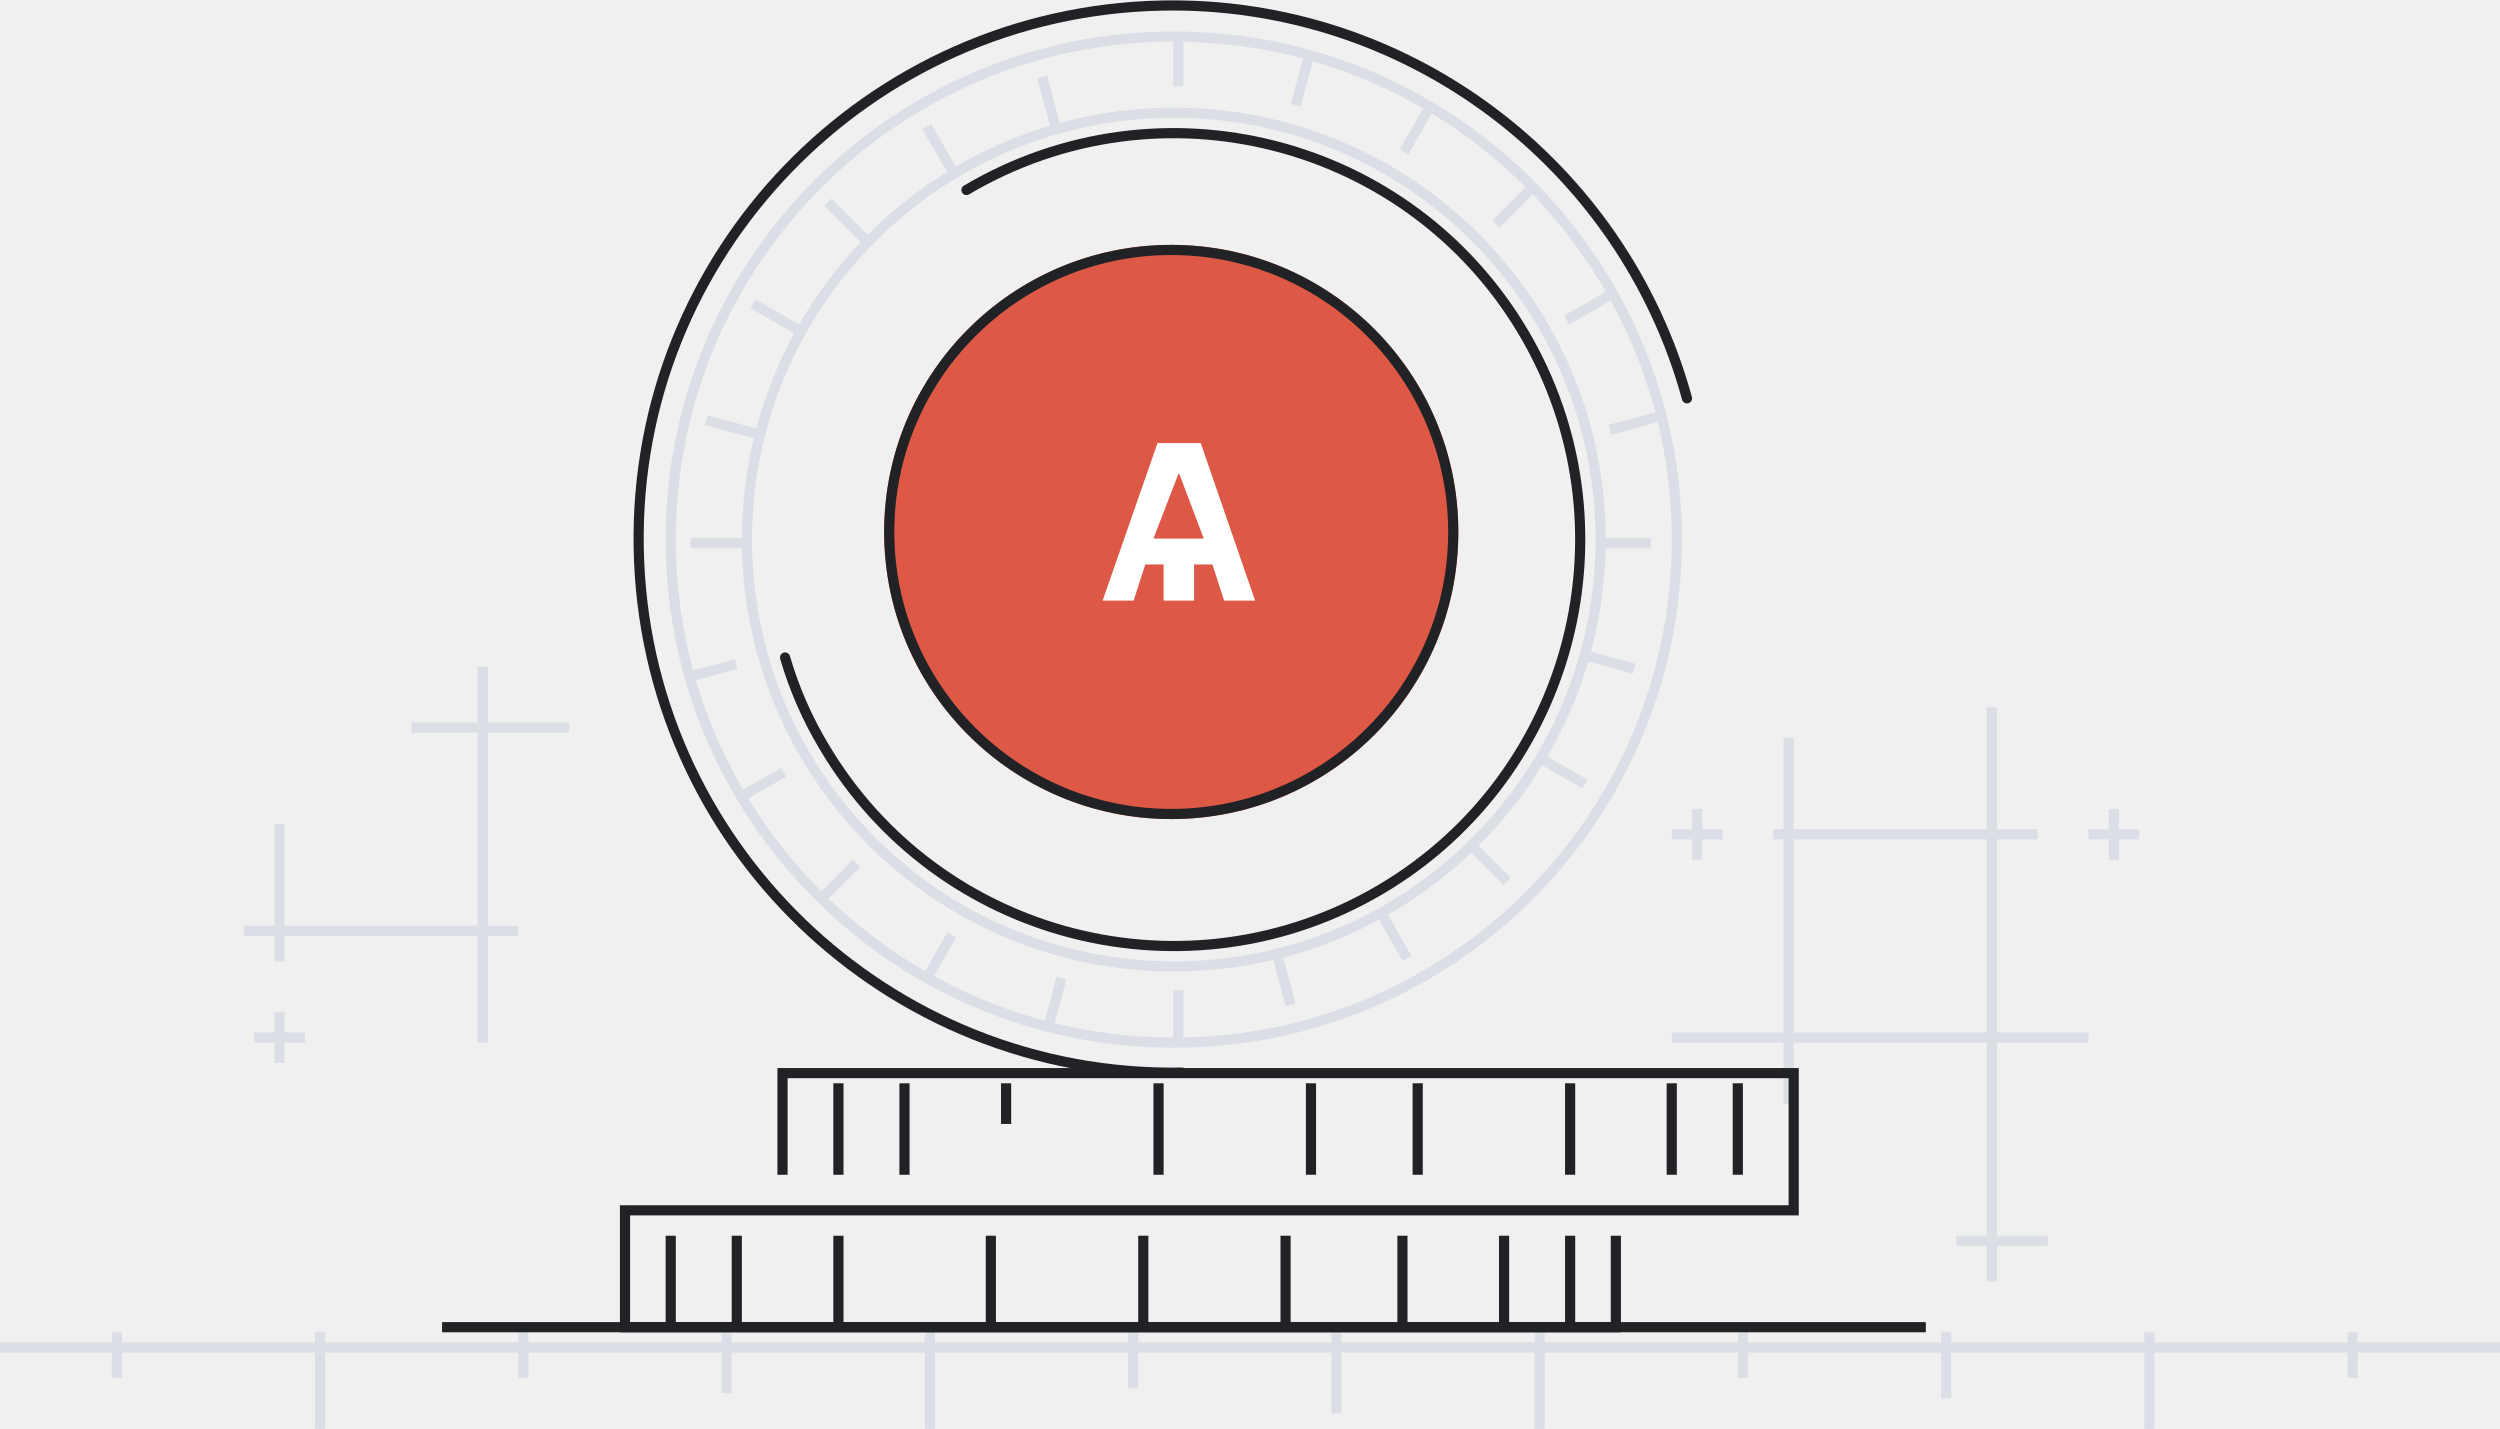
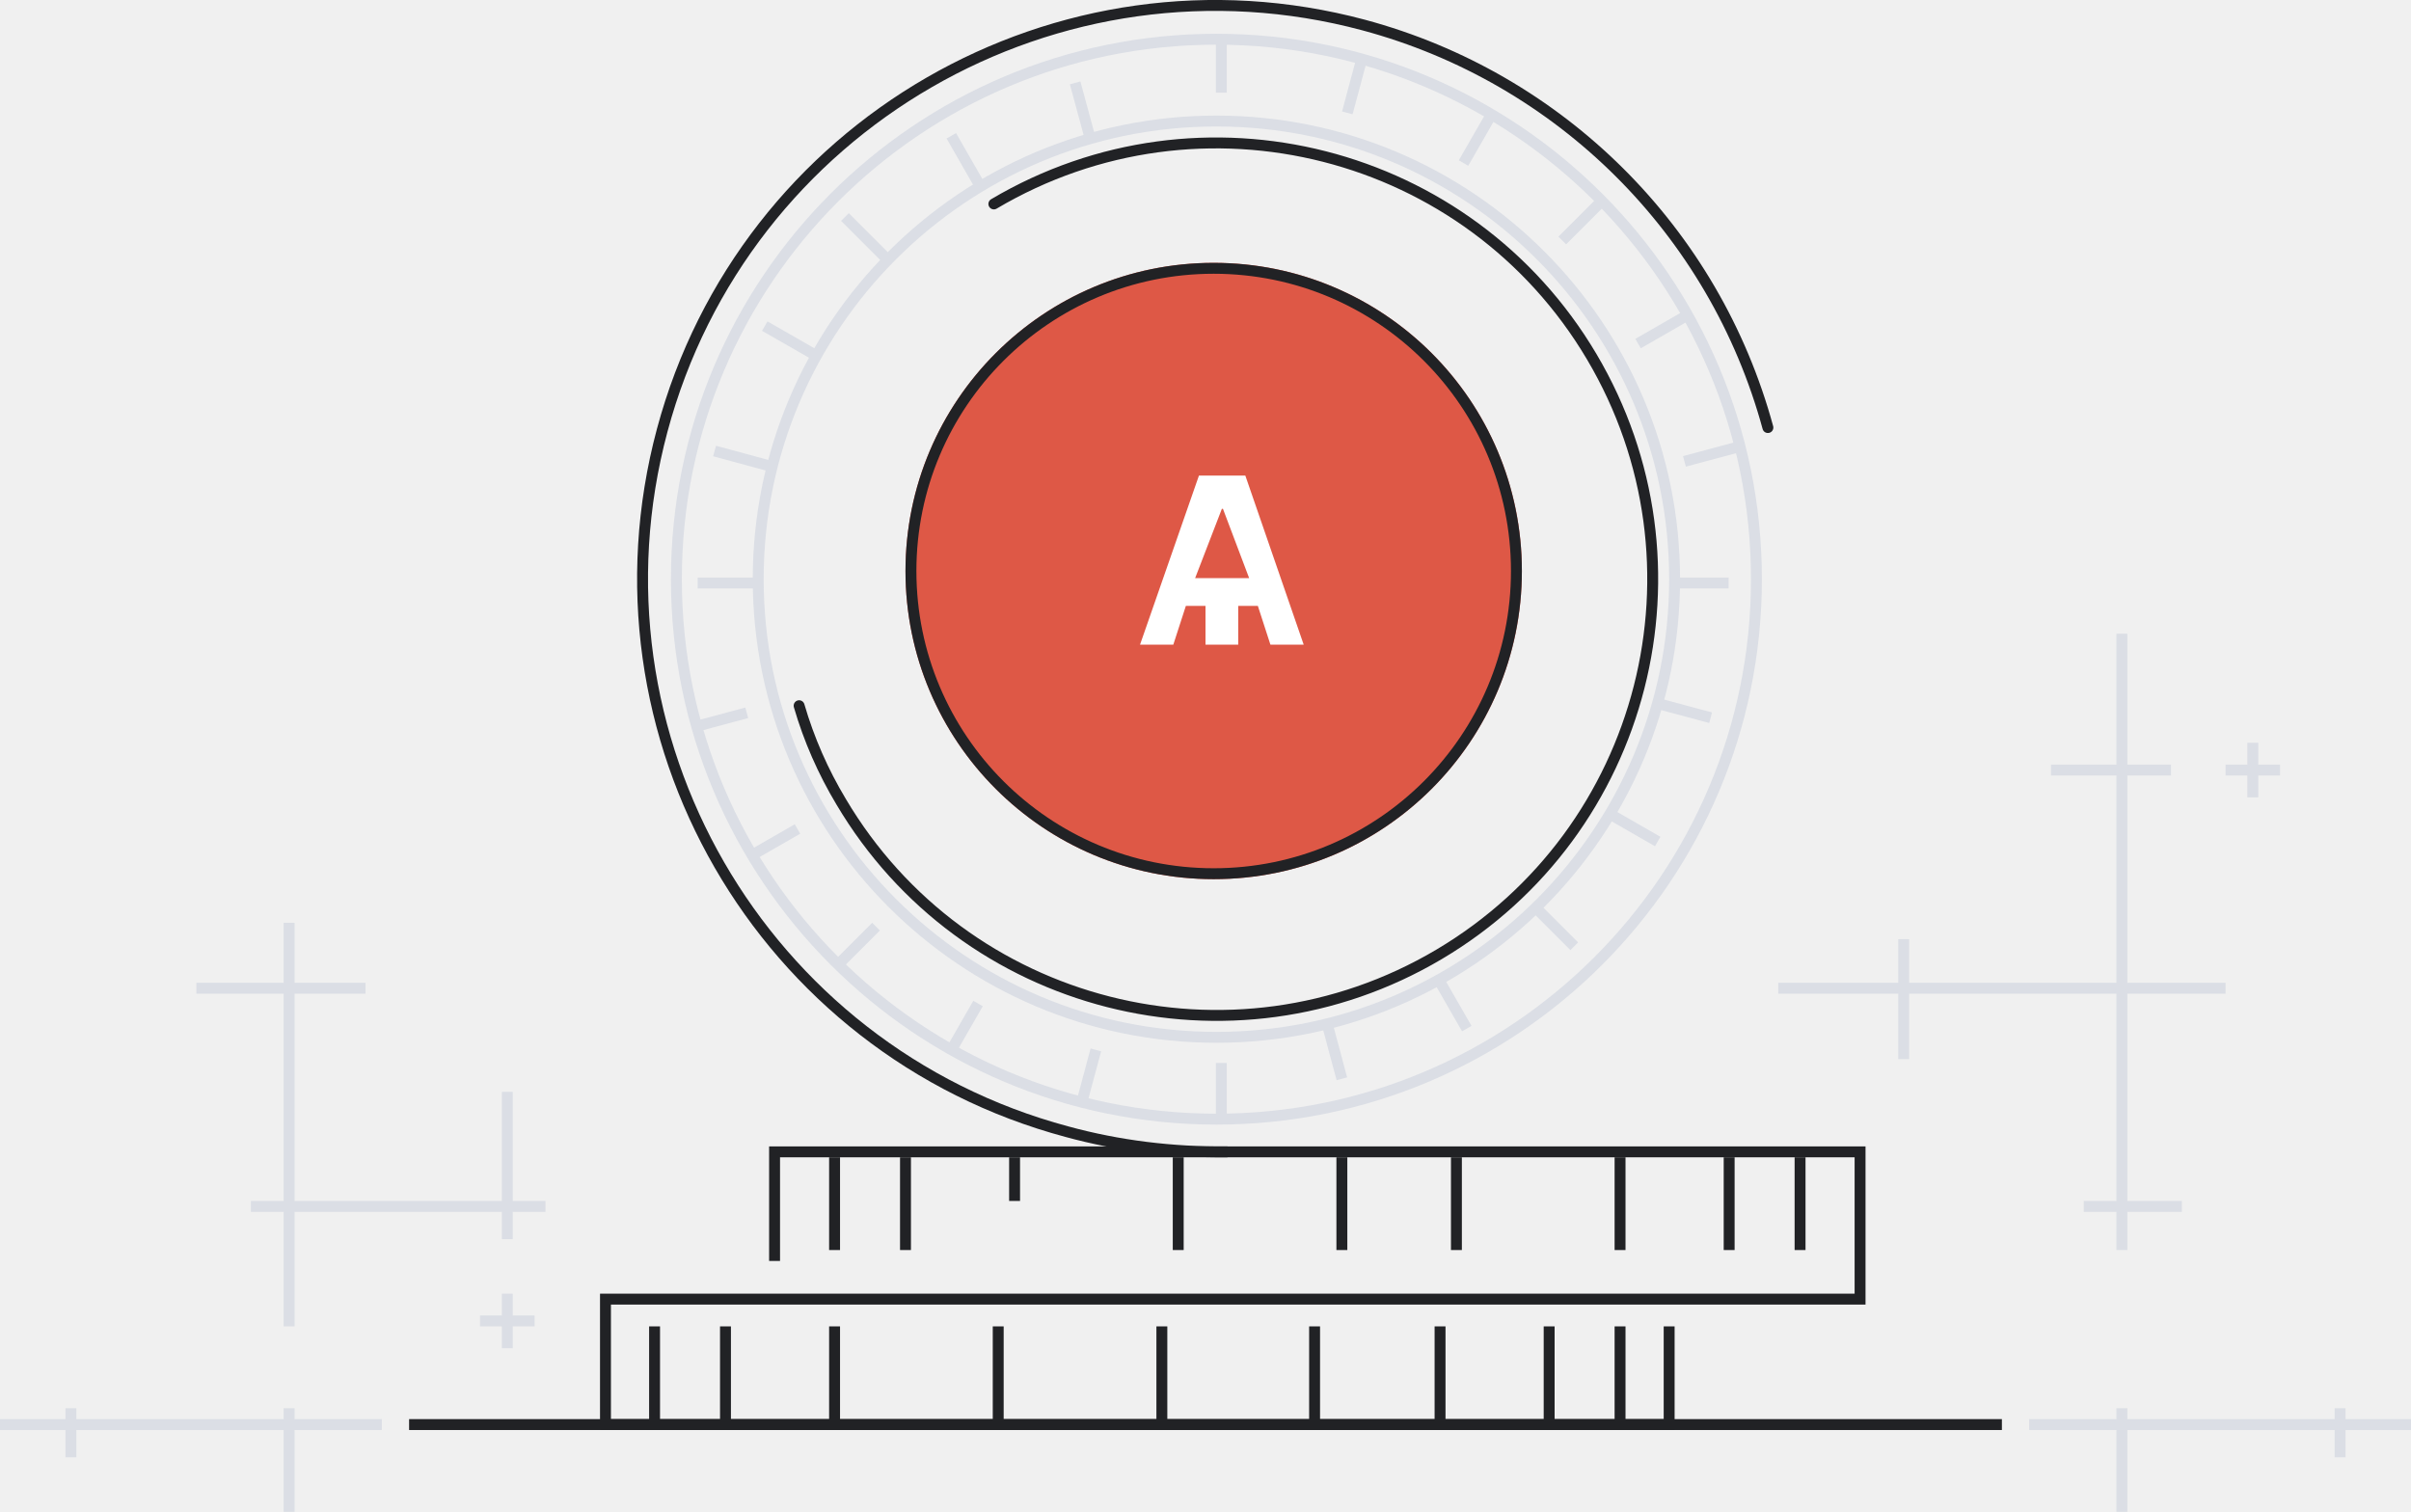
- <svg xmlns="http://www.w3.org/2000/svg" version="1.1" id="Слой_1" x="0" y="0" viewBox="0 0 492 281.2" xml:space="preserve">
-   <style>.st1{fill:none;stroke:#212225;stroke-width:2}.st2{fill:#212225}.st3{stroke:#212225;stroke-width:2;stroke-linecap:round}.st3,.st4,.st5{fill:none}.st5{stroke:#dbdee5;stroke-width:2}</style>
-   <g id="images" transform="translate(-461 -203.808)">
+ <svg xmlns="http://www.w3.org/2000/svg" version="1.1" id="Слой_1" x="0" y="0" viewBox="0 0 442 277.2" xml:space="preserve">
+   <style type="text/css">.st0{fill:#dbdee5}.st1{fill:none;stroke:#212225;stroke-width:2}.st2{fill:#212225}.st3{stroke:#212225;stroke-width:2;stroke-linecap:round}.st3,.st4,.st5{fill:none}.st5{stroke:#dbdee5;stroke-width:2}</style>
+   <g id="images" transform="translate(0 -5.808)">
    <g id="images-2">
-       <path id="Прямоугольник_1442_копия_12" d="M883 485v-15h-38v9h-2v-9h-38v5h-2v-5h-38v15h-2v-15h-38v12h-2v-12h-38v7h-2v-7h-38v15h-2v-15h-38v8h-2v-8h-38v5h-2v-5h-38v15h-2v-15h-38v5h-2v-5h-22v-2h22v-2h2v2h38v-2h2v2h38v-2h2v2h38v-2h2v2h38v-2h2v2h38v-2h2v2h38v-2h2v2h38v-2h2v2h38v-2h2v2h38v-2h2v2h38v-2h2v2h38v-2h2v2h28v2h-28v5h-2v-5h-38v15h-2zm-31-29v-7h-6v-2h6v-38h-38v12h-2v-12h-22v-2h22v-38h-2v-2h2v-18h2v18h38v-24h2v24h8v2h-8v38h18v2h-18v38h10v2h-10v7h-2zm0-49v-38h-38v38h38zm-337 6v-4h-4v-2h4v-4h2v4h4v2h-4v4h-2zm40-4v-21h-38v5h-2v-5h-6v-2h6v-20h2v20h38v-38h-13v-2h13v-11h2v11h16v2h-16v38h6v2h-6v21h-2zm321-36v-4h-4v-2h4v-4h2v4h4v2h-4v4h-2zm-82 0v-4h-4v-2h4v-4h2v4h4v2h-4v4h-2z" fill="#dbdee5" />
-       <g id="images-3" transform="translate(0 1)">
-         <g id="coin">
-           <path id="Прямоугольник_1440" class="st1" d="M615 434v-20h199v27H584v23h195v-18" />
-           <path id="Прямоугольник_1441_копия_10" class="st2" d="M769 464v-18h2v18h-2zm-13 0v-18h2v18h-2zm-20 0v-18h2v18h-2zm-23 0v-18h2v18h-2zm-28 0v-18h2v18h-2zm-30 0v-18h2v18h-2zm-30 0v-18h2v18h-2zm-20 0v-18h2v18h-2zm-13 0v-18h2v18h-2zm210-30v-18h2v18h-2zm-13 0v-18h2v18h-2zm-20 0v-18h2v18h-2zm-30 0v-18h2v18h-2zm-21 0v-18h2v18h-2zm-30 0v-18h2v18h-2zm-50 0v-18h2v18h-2zm-13 0v-18h2v18h-2zm33-10v-8h2v8h-2z" />
+       <path id="Прямоугольник_1442_копия_12" class="st0" d="M52 283v-15H14v5h-2v-5H0v-2h12v-2h2v2h38v-2h2v2h16v2H54v15h-2z" />
+       <path id="Прямоугольник_1442_копия_14" class="st0" d="M388 283v-15h-16v-2h16v-2h2v2h38v-2h2v2h12v2h-12v5h-2v-5h-38v15h-2z" />
+       <path id="Прямоугольник_1442_копия_13" class="st0" d="M92 253v-4h-4v-2h4v-4h2v4h4v2h-4v4h-2zm-40-4v-21h-6v-2h6v-38H36v-2h16v-11h2v11h13v2H54v38h38v-20h2v20h6v2h-6v5h-2v-5H54v21h-2z" />
+       <path id="Прямоугольник_1442_копия_15" class="st0" d="M388 235v-7h-6v-2h6v-38h-38v12h-2v-12h-22v-2h22v-8h2v8h38v-38h-12v-2h12v-24h2v24h8v2h-8v38h18v2h-18v38h10v2h-10v7h-2zm24-83v-4h-4v-2h4v-4h2v4h4v2h-4v4h-2z" />
+       <g id="images-3">
+         <g id="coin" transform="translate(0 1)">
+           <path id="Прямоугольник_1440" class="st1" d="M142 236v-20h199v27H111v23h195v-18" />
+           <path id="Прямоугольник_1441_копия_10" class="st2" d="M296 266v-18h2v18h-2zm-13 0v-18h2v18h-2zm-20 0v-18h2v18h-2zm-23 0v-18h2v18h-2zm-28 0v-18h2v18h-2zm-30 0v-18h2v18h-2zm-30 0v-18h2v18h-2zm-20 0v-18h2v18h-2zm-13 0v-18h2v18h-2zm210-32v-17h2v17h-2zm-13 0v-17h2v17h-2zm-20 0v-17h2v17h-2zm-30 0v-17h2v17h-2zm-21 0v-17h2v17h-2zm-30 0v-17h2v17h-2zm-50 0v-17h2v17h-2zm-13 0v-17h2v17h-2zm33-9v-8h2v8h-2z" />
        </g>
-         <path id="Прямоугольник_1441" class="st2" d="M548 463h292v2H548z" />
+         <path id="Прямоугольник_1441" class="st2" d="M75 266h292v2H75z" />
      </g>
      <g id="Группа_1" transform="translate(0 -1)">
-         <path id="Эллипс_3693_копия_3" class="st3" d="M651.2 242.2c38-22.5 87.1-10 109.6 28s10 87.1-28 109.6-87.1 10-109.6-28c-3.3-5.5-5.9-11.4-7.7-17.6" />
-         <path id="Эллипс_3693_копия_5" class="st3" d="M693.6 415.9c-58 1-105.8-45.1-106.9-103.1S631.8 207 689.8 205.9c48-.9 90.5 31 103.2 77.3" />
-         <g id="Эллипс_3693" transform="translate(592 211)">
+         <path id="Эллипс_3693_копия_3" class="st3" d="M182.2 44.2c38-22.5 87.1-10 109.6 28s10 87.1-28 109.6-87.1 10-109.6-28c-3.3-5.5-5.9-11.4-7.7-17.6" />
+         <path id="Эллипс_3693_копия_5" class="st3" d="M224.9 218c-9.9.1-19.8-1.1-29.3-3.7-56-15-89.2-72.6-74.2-128.6S194-3.6 250 11.4c36.1 9.7 64.3 37.8 74.1 73.8" />
+         <g id="Эллипс_3693" transform="translate(123 13)">
          <circle class="st4" cx="100" cy="100" r="100" />
          <circle class="st5" cx="100" cy="100" r="99" />
        </g>
-         <g id="Эллипс_3693_копия" transform="translate(607 226)">
+         <g id="Эллипс_3693_копия" transform="translate(138 28)">
          <circle class="st4" cx="85" cy="85" r="85" />
          <circle class="st5" cx="85" cy="85" r="84" />
        </g>
        <g id="Группа_2">
-           <path id="Фигура_1141" class="st5" d="M600 287.5l10.7 2.9m162.2 43.4l9.7 2.6" />
-           <path id="Фигура_1141_копия" class="st5" d="M718.6 215.8l-2.6 9.7m-46.1 171.8l-2.6 9.7" />
-           <path id="Фигура_1141_копия_2" class="st5" d="M643.4 229.7l5.5 9.6m84 145.4l5 8.7" />
-           <path id="Фигура_1141_копия_2-2" class="st5" d="M778 262.8l-8.7 5m-154.1 89l-8.7 5" />
-           <path id="Фигура_1141_копия_3" class="st5" d="M609.2 264.6l9.6 5.5m145.4 84l8.7 5" />
-           <path id="Фигура_1141_копия_3-2" class="st5" d="M742.3 226l-5 8.7m-89 154.1l-5 8.7" />
-           <path id="Фигура_1141_копия_3-3" class="st5" d="M666.1 220l2.9 10.7m43.4 162.2l2.6 9.7" />
-           <path id="Фигура_1141_копия_3-4" class="st5" d="M787.5 286.8l-9.7 2.6m-171.9 46.1l-9.7 2.6" />
-           <path id="Фигура_1141_копия_4" class="st5" d="M596.9 311.7H608m167.9 0h10" />
-           <path id="Фигура_1141_копия_4-2" class="st5" d="M692.9 211.7v10.1m0 177.9v10" />
-           <path id="Фигура_1141_копия_4-3" class="st5" d="M623.9 244.6l7.8 7.8m118.8 118.8l7.1 7.1" />
-           <path id="Фигура_1141_копия_4-4" class="st5" d="M762.5 241.8l-7.1 7.1M629.6 374.7l-7.1 7.1" />
+           <path id="Фигура_1141" class="st5" d="M131 89.5l10.7 2.9m162.2 43.4l9.7 2.6" />
+           <path id="Фигура_1141_копия" class="st5" d="M249.6 17.8l-2.6 9.7m-46.1 171.8l-2.6 9.7" />
+           <path id="Фигура_1141_копия_2" class="st5" d="M174.4 31.7l5.5 9.6m84 145.4l5 8.7" />
+           <path id="Фигура_1141_копия_2-2" class="st5" d="M309 64.8l-8.7 5m-154.1 89l-8.7 5" />
+           <path id="Фигура_1141_копия_3" class="st5" d="M140.2 66.6l9.6 5.5m145.4 84l8.7 5" />
+           <path id="Фигура_1141_копия_3-2" class="st5" d="M273.3 28l-5 8.7m-89 154.1l-5 8.7" />
+           <path id="Фигура_1141_копия_3-3" class="st5" d="M197.1 22l2.9 10.7m43.4 162.2l2.6 9.7" />
+           <path id="Фигура_1141_копия_3-4" class="st5" d="M318.5 88.8l-9.7 2.6m-171.9 46.1l-9.7 2.6" />
+           <path id="Фигура_1141_копия_4" class="st5" d="M127.9 113.7H139m167.9 0h10" />
+           <path id="Фигура_1141_копия_4-2" class="st5" d="M223.9 13.7v10.1m0 177.9v10" />
+           <path id="Фигура_1141_копия_4-3" class="st5" d="M154.9 46.6l7.8 7.8m118.8 118.8l7.1 7.1" />
+           <path id="Фигура_1141_копия_4-4" class="st5" d="M293.5 43.8l-7.1 7.1M160.6 176.7l-7.1 7.1" />
        </g>
-         <g id="Эллипс_3694" transform="translate(635 253)">
+         <g id="Эллипс_3694" transform="translate(166 55)">
          <circle cx="56.5" cy="56.5" r="56.5" fill="#de5846" />
          <circle class="st1" cx="56.5" cy="56.5" r="55.5" />
        </g>
-         <path id="Прямоугольник_1442" d="M690 323v-7.1h-3.6l-2.3 7.1H678l10.8-31h8.5l10.7 31h-6.1l-2.3-7.1H696v7.1h-6zm-2-12.2h9.9l-4.8-12.7h-.2l-4.9 12.7z" fill="#fff" />
+         <path id="Прямоугольник_1442" d="M221 125v-7.1h-3.6l-2.3 7.1H209l10.8-31h8.5l10.7 31h-6.1l-2.3-7.1H227v7.1h-6zm-1.9-12.2h9.9l-4.8-12.7h-.2l-4.9 12.7z" fill="#fff" />
      </g>
    </g>
  </g>
</svg>
